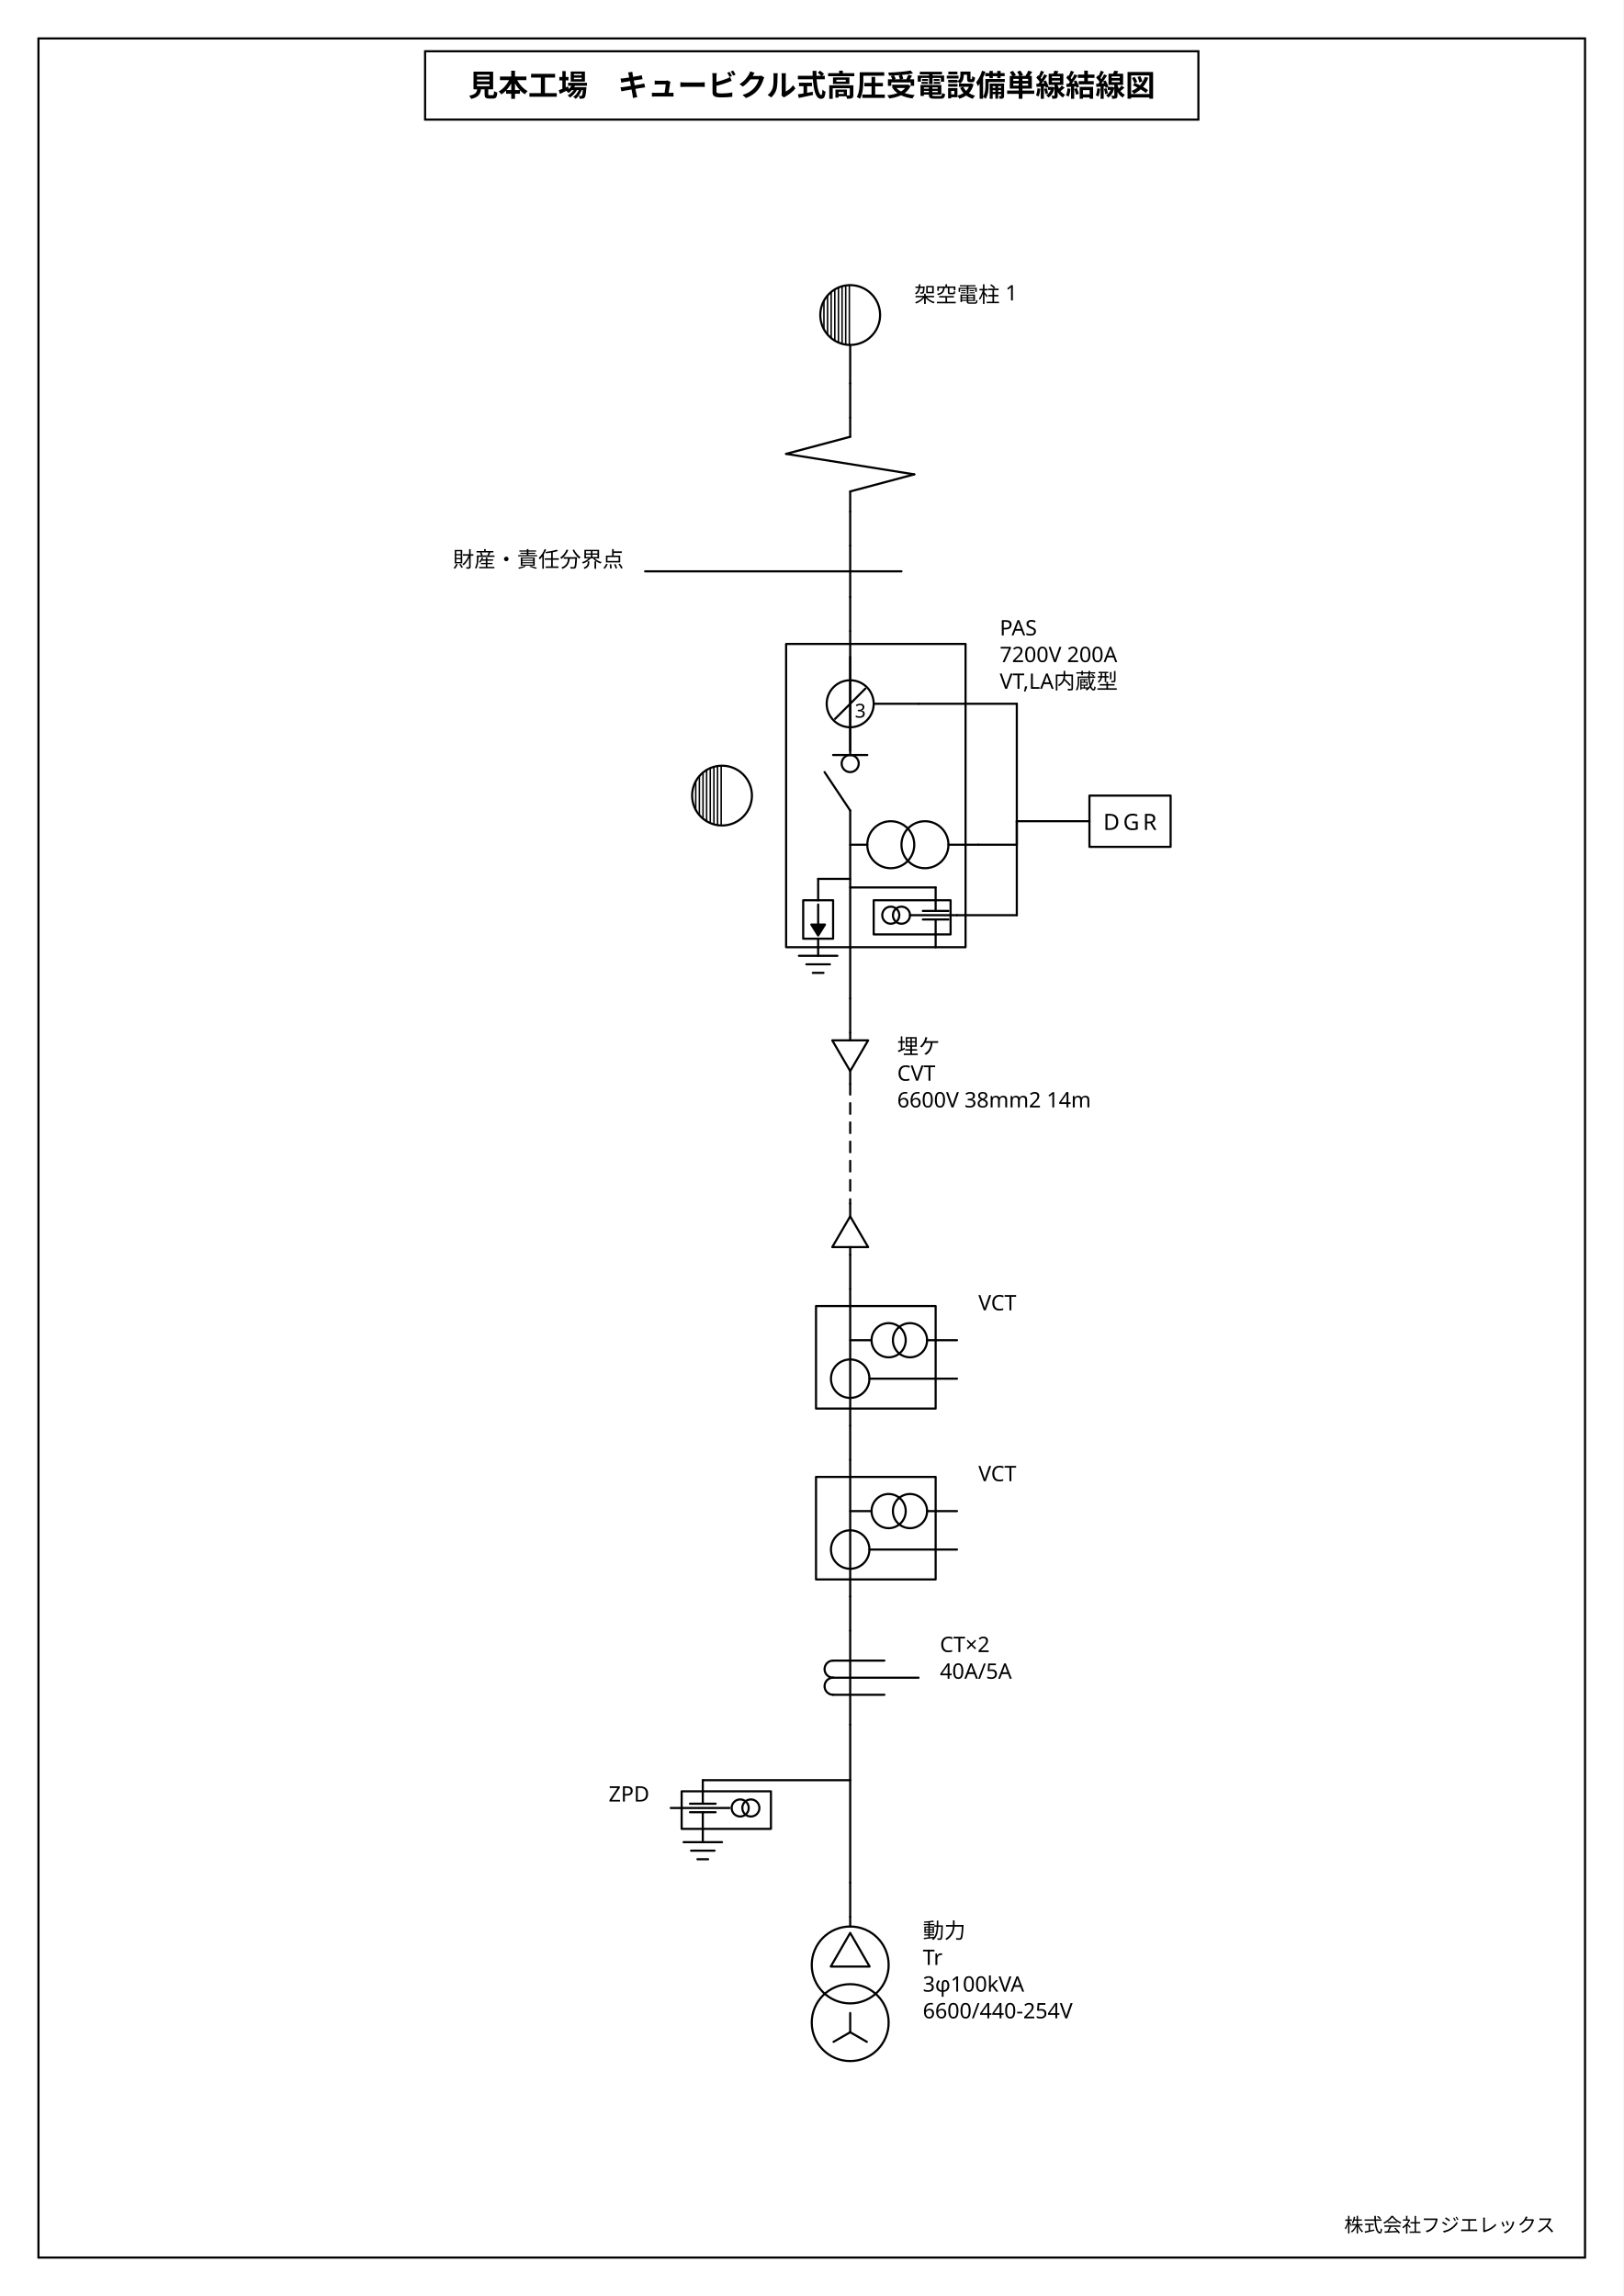
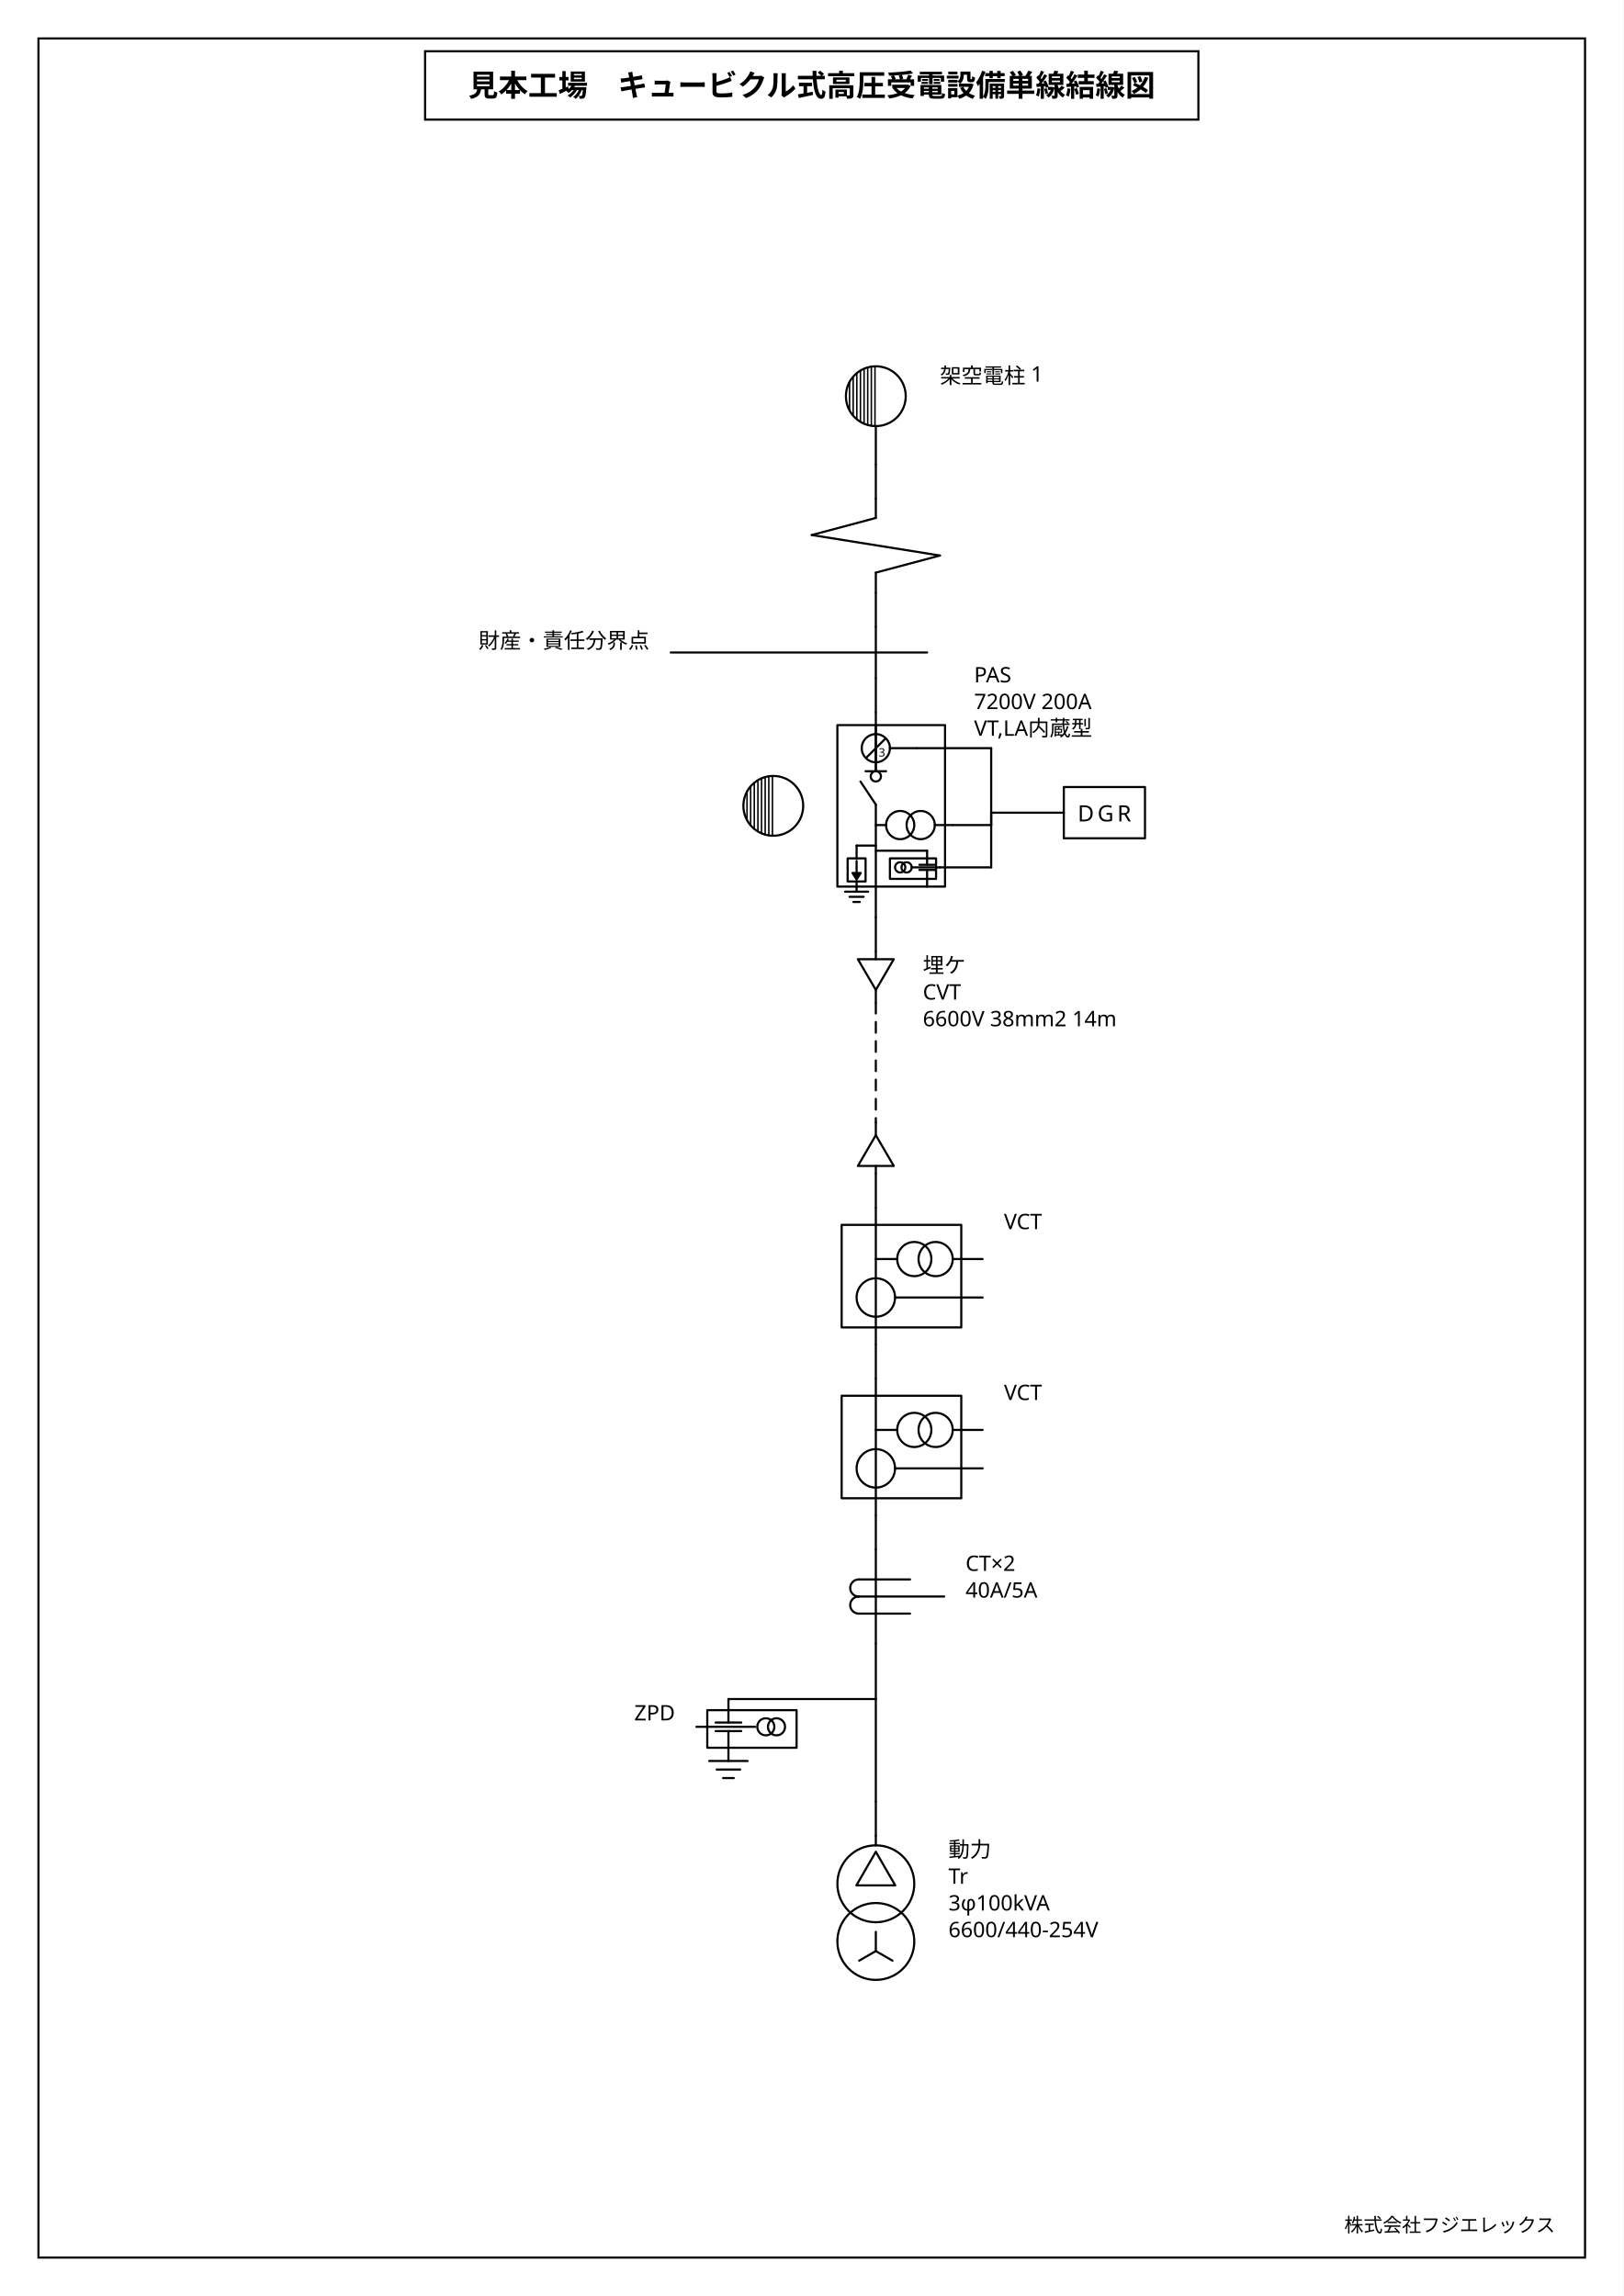
<svg xmlns="http://www.w3.org/2000/svg" viewBox="0 0 760 1075" width="760" height="1075">
  <rect x="0" y="0" width="760" height="1075" fill="#fff" />
  <g stroke="#000" fill="none">
    <rect x="18" y="18" width="724" height="1039" stroke-width="1" />
    <rect x="199" y="24" width="362" height="32" stroke-width="1" />
  </g>
  <text x="380" y="45" font-size="14" font-weight="700" text-anchor="middle" font-family="IPAGothic, 'IPAゴシック', 'Noto Sans JP', 'Hiragino Kaku Gothic ProN', 'Yu Gothic', sans-serif" fill="#000">見本工場　キュービクル式高圧受電設備単線結線図</text>
  <text x="728" y="1045" font-size="9" text-anchor="end" font-family="IPAGothic, 'IPAゴシック', 'Noto Sans JP', 'Hiragino Kaku Gothic ProN', 'Yu Gothic', sans-serif" fill="#000">株式会社フジエレックス</text>
-   <g transform="translate(398 131.5) scale(1)">
+   <g transform="translate(410 169.5) scale(1)">
    <g stroke="#000" fill="none" stroke-linecap="round" stroke-linejoin="round" color="#000">
      <line x1="0" y1="48" x2="0" y2="64" stroke-width="1" />
      <line x1="0" y1="108" x2="0" y2="124" stroke-width="1" />
      <line x1="0" y1="148" x2="0" y2="164" stroke-width="1" />
-       <line x1="0" y1="280" x2="-15" y2="280" stroke-width="1" />
-       <line x1="0" y1="284" x2="40" y2="284" stroke-width="1" />
-       <line x1="32" y1="198" x2="78" y2="198" stroke-width="1" />
-       <line x1="78" y1="198" x2="78" y2="253" stroke-width="1" />
-       <line x1="60" y1="264" x2="78" y2="264" stroke-width="1" />
-       <line x1="78" y1="264" x2="78" y2="253" stroke-width="1" />
-       <line x1="50" y1="297" x2="78" y2="297" stroke-width="1" />
-       <line x1="78" y1="297" x2="78" y2="253" stroke-width="1" />
-       <line x1="78" y1="253" x2="112" y2="253" stroke-width="1" />
-       <line x1="0" y1="336" x2="0" y2="352" stroke-width="1" />
-       <line x1="0" y1="376" x2="0" y2="432" stroke-width="1" stroke-dasharray="5 4" />
-       <line x1="0" y1="456" x2="0" y2="472" stroke-width="1" />
-       <line x1="0" y1="536" x2="0" y2="552" stroke-width="1" />
-       <line x1="0" y1="616" x2="0" y2="632" stroke-width="1" />
-       <line x1="0" y1="676" x2="0" y2="702" stroke-width="1" />
-       <line x1="0" y1="702" x2="-69" y2="702" stroke-width="1" />
-       <line x1="0" y1="702" x2="0" y2="750" stroke-width="1" />
-       <line x1="0" y1="750" x2="0" y2="766" stroke-width="1" />
+       <line x1="0" y1="226.4" x2="-9" y2="226.4" stroke-width="1" />
+       <line x1="0" y1="228.8" x2="24" y2="228.8" stroke-width="1" />
+       <line x1="19.2" y1="180.8" x2="54" y2="180.8" stroke-width="1" />
+       <line x1="54" y1="180.8" x2="54" y2="211" stroke-width="1" />
+       <line x1="36" y1="216.8" x2="54" y2="216.8" stroke-width="1" />
+       <line x1="54" y1="216.8" x2="54" y2="211" stroke-width="1" />
+       <line x1="30" y1="236.6" x2="54" y2="236.6" stroke-width="1" />
+       <line x1="54" y1="236.6" x2="54" y2="211" stroke-width="1" />
+       <line x1="54" y1="211" x2="88" y2="211" stroke-width="1" />
+       <line x1="0" y1="260" x2="0" y2="276" stroke-width="1" />
+       <line x1="0" y1="300" x2="0" y2="356" stroke-width="1" stroke-dasharray="5 4" />
+       <line x1="0" y1="380" x2="0" y2="396" stroke-width="1" />
+       <line x1="0" y1="460" x2="0" y2="476" stroke-width="1" />
+       <line x1="0" y1="540" x2="0" y2="556" stroke-width="1" />
+       <line x1="0" y1="600" x2="0" y2="626" stroke-width="1" />
+       <line x1="0" y1="626" x2="-69" y2="626" stroke-width="1" />
+       <line x1="0" y1="626" x2="0" y2="674" stroke-width="1" />
+       <line x1="0" y1="674" x2="0" y2="690" stroke-width="1" />
      <g transform="translate(-16 0)">
        <circle cx="16" cy="16" r="14" fill="none" stroke-width="1" />
        <line x1="3.7" y1="9.313" x2="3.7" y2="22.687" stroke-width="0.7" />
        <line x1="5.4" y1="6.855" x2="5.4" y2="25.145" stroke-width="0.7" />
        <line x1="7.1" y1="5.193" x2="7.1" y2="26.807" stroke-width="0.7" />
        <line x1="8.8" y1="3.993" x2="8.8" y2="28.007" stroke-width="0.7" />
        <line x1="10.5" y1="3.126" x2="10.5" y2="28.874" stroke-width="0.7" />
        <line x1="12.2" y1="2.526" x2="12.2" y2="29.474" stroke-width="0.7" />
        <line x1="13.9" y1="2.158" x2="13.9" y2="29.842" stroke-width="0.7" />
        <line x1="15.6" y1="2.006" x2="15.6" y2="29.994" stroke-width="0.7" />
        <line x1="16" y1="30" x2="16" y2="48" stroke-width="1" />
      </g>
      <text x="30" y="10" font-size="10" text-anchor="start" font-family="IPAGothic, 'IPAゴシック', 'Noto Sans JP', 'Hiragino Kaku Gothic ProN', 'Yu Gothic', sans-serif" fill="currentColor" stroke="none">
        <tspan x="30" dy="0">架空電柱 1</tspan>
      </text>
      <g transform="translate(-30 64)">
        <line x1="30" y1="0" x2="30" y2="9" stroke-width="1" />
        <line x1="30" y1="9" x2="0" y2="17" stroke-width="1" />
        <line x1="0" y1="17" x2="60" y2="26.6" stroke-width="1" />
        <line x1="60" y1="26.6" x2="30" y2="34.6" stroke-width="1" />
        <line x1="30" y1="34.6" x2="30" y2="44" stroke-width="1" />
      </g>
      <g transform="translate(-96 124)">
        <line x1="96" y1="0" x2="96" y2="24" stroke-width="1" />
        <line x1="0" y1="12" x2="120" y2="12" stroke-width="1" />
      </g>
      <text x="-106" y="134" font-size="10" text-anchor="end" font-family="IPAGothic, 'IPAゴシック', 'Noto Sans JP', 'Hiragino Kaku Gothic ProN', 'Yu Gothic', sans-serif" fill="currentColor" stroke="none">
        <tspan x="-106" dy="0">財産・責任分界点</tspan>
      </text>
-       <g transform="translate(-36 164)">
-         <line x1="36" y1="0" x2="36" y2="6" stroke-width="1" />
-         <rect x="6" y="6" width="84" height="142" fill="none" stroke-width="1" />
-         <line x1="36" y1="6" x2="36" y2="58" stroke-width="1" />
-         <line x1="28" y1="58" x2="44" y2="58" stroke-width="1" />
-         <circle cx="36" cy="62" r="4" fill="none" stroke-width="1" />
-         <line x1="36" y1="84" x2="24" y2="66" stroke-width="1" />
-         <line x1="36" y1="84" x2="36" y2="172" stroke-width="1" />
-       </g>
-       <text x="70" y="166" font-size="10" text-anchor="start" font-family="IPAGothic, 'IPAゴシック', 'Noto Sans JP', 'Hiragino Kaku Gothic ProN', 'Yu Gothic', sans-serif" fill="currentColor" stroke="none">
-         <tspan x="70" dy="0">PAS</tspan>
-         <tspan x="70" dy="12.5">7200V 200A</tspan>
-         <tspan x="70" dy="12.5">VT,LA内蔵型</tspan>
-       </text>
-       <g transform="translate(-76 225)">
+       <g transform="translate(-21.6 164)">
+         <line x1="21.6" y1="0" x2="21.6" y2="6" stroke-width="1" />
+         <rect x="3.6" y="6" width="50.4" height="75.6" fill="none" stroke-width="1" />
+         <line x1="21.6" y1="6" x2="21.6" y2="27.6" stroke-width="1" />
+         <line x1="16.8" y1="27.6" x2="26.4" y2="27.6" stroke-width="1" />
+         <circle cx="21.6" cy="30" r="2.4" fill="none" stroke-width="1" />
+         <line x1="21.6" y1="43.2" x2="14.4" y2="32.4" stroke-width="1" />
+         <line x1="21.6" y1="43.2" x2="21.6" y2="96" stroke-width="1" />
+       </g>
+       <text x="46" y="150" font-size="10" text-anchor="start" font-family="IPAGothic, 'IPAゴシック', 'Noto Sans JP', 'Hiragino Kaku Gothic ProN', 'Yu Gothic', sans-serif" fill="currentColor" stroke="none">
+         <tspan x="46" dy="0">PAS</tspan>
+         <tspan x="46" dy="12.5">7200V 200A</tspan>
+         <tspan x="46" dy="12.5">VT,LA内蔵型</tspan>
+       </text>
+       <g transform="translate(-64 191.8)">
        <circle cx="16" cy="16" r="14" fill="none" stroke-width="1" />
        <line x1="3.7" y1="9.313" x2="3.7" y2="22.687" stroke-width="0.7" />
        <line x1="5.4" y1="6.855" x2="5.4" y2="25.145" stroke-width="0.7" />
        <line x1="7.1" y1="5.193" x2="7.1" y2="26.807" stroke-width="0.7" />
        <line x1="8.8" y1="3.993" x2="8.8" y2="28.007" stroke-width="0.7" />
        <line x1="10.5" y1="3.126" x2="10.5" y2="28.874" stroke-width="0.7" />
        <line x1="12.2" y1="2.526" x2="12.2" y2="29.474" stroke-width="0.7" />
        <line x1="13.9" y1="2.158" x2="13.9" y2="29.842" stroke-width="0.7" />
        <line x1="15.6" y1="2.006" x2="15.6" y2="29.994" stroke-width="0.7" />
      </g>
-       <g transform="translate(-20 176)">
-         <line x1="20" y1="0" x2="20" y2="44" stroke-width="1" />
-         <circle cx="20" cy="22" r="11" fill="none" stroke-width="1" />
-         <line x1="12.929" y1="29.071" x2="27.071" y2="14.929" stroke-width="1" />
-         <text x="24.75" y="25" font-size="9" text-anchor="middle" dominant-baseline="central" font-family="IPAGothic, 'IPAゴシック', 'Noto Sans JP', 'Hiragino Kaku Gothic ProN', 'Yu Gothic', sans-serif" fill="currentColor" stroke="none">3</text>
-         <line x1="31" y1="22" x2="52" y2="22" stroke-width="1" />
-       </g>
-       <g transform="translate(0 249)">
-         <line x1="0" y1="15" x2="8" y2="15" stroke-width="1" />
-         <circle cx="19" cy="15" r="11" fill="none" stroke-width="1" />
-         <circle cx="35" cy="15" r="11" fill="none" stroke-width="1" />
-         <line x1="46" y1="15" x2="60" y2="15" stroke-width="1" />
-       </g>
-       <g transform="translate(-35 280)">
-         <line x1="20" y1="0" x2="20" y2="10" stroke-width="1" />
-         <rect x="13" y="10" width="14" height="18" fill="none" stroke-width="1" />
-         <line x1="20" y1="12" x2="20" y2="23" stroke-width="1" />
-         <polygon points="16.8,21.38 20,26.5 23.2,21.38" fill="currentColor" stroke-width="1" />
-         <line x1="20" y1="28" x2="20" y2="36" stroke-width="1" />
-         <line x1="11" y1="36" x2="29" y2="36" stroke-width="1" />
-         <line x1="14.5" y1="40" x2="25.5" y2="40" stroke-width="1" />
-         <line x1="17.5" y1="44" x2="22.5" y2="44" stroke-width="1" />
-       </g>
-       <g transform="translate(10 284)">
-         <line x1="30" y1="0" x2="30" y2="11" stroke-width="1" />
-         <rect x="1" y="6" width="36" height="16" fill="none" stroke-width="1" />
-         <line x1="24" y1="11" x2="36" y2="11" stroke-width="1" />
-         <line x1="24" y1="15" x2="36" y2="15" stroke-width="1" />
-         <line x1="30" y1="15" x2="30" y2="28" stroke-width="1" />
-         <line x1="18" y1="13" x2="40" y2="13" stroke-width="1" />
-         <circle cx="9" cy="13" r="4" fill="none" stroke-width="1" />
-         <circle cx="14" cy="13" r="4" fill="none" stroke-width="1" />
-       </g>
-       <g transform="translate(112 241)">
+       <g transform="translate(-12 170)">
+         <line x1="12" y1="0" x2="12" y2="21.6" stroke-width="1" />
+         <circle cx="12" cy="10.8" r="6.6" fill="none" stroke-width="1" />
+         <line x1="7.757" y1="15.043" x2="16.243" y2="6.557" stroke-width="1" />
+         <text x="14.85" y="12.6" font-size="5.4" text-anchor="middle" dominant-baseline="central" font-family="IPAGothic, 'IPAゴシック', 'Noto Sans JP', 'Hiragino Kaku Gothic ProN', 'Yu Gothic', sans-serif" fill="currentColor" stroke="none">3</text>
+         <line x1="18.6" y1="10.8" x2="31.2" y2="10.8" stroke-width="1" />
+       </g>
+       <g transform="translate(0 207.8)">
+         <line x1="0" y1="9" x2="4.8" y2="9" stroke-width="1" />
+         <circle cx="11.4" cy="9" r="6.6" fill="none" stroke-width="1" />
+         <circle cx="21" cy="9" r="6.6" fill="none" stroke-width="1" />
+         <line x1="27.6" y1="9" x2="36" y2="9" stroke-width="1" />
+       </g>
+       <g transform="translate(-21 226.4)">
+         <line x1="12" y1="0" x2="12" y2="6" stroke-width="1" />
+         <rect x="7.8" y="6" width="8.4" height="10.8" fill="none" stroke-width="1" />
+         <line x1="12" y1="7.2" x2="12" y2="13.8" stroke-width="1" />
+         <polygon points="10.08,12.828 12,15.9 13.92,12.828" fill="currentColor" stroke-width="1" />
+         <line x1="12" y1="16.8" x2="12" y2="21.6" stroke-width="1" />
+         <line x1="6.6" y1="21.6" x2="17.4" y2="21.6" stroke-width="1" />
+         <line x1="8.7" y1="24" x2="15.3" y2="24" stroke-width="1" />
+         <line x1="10.5" y1="26.4" x2="13.5" y2="26.4" stroke-width="1" />
+       </g>
+       <g transform="translate(6 228.8)">
+         <line x1="18" y1="0" x2="18" y2="6.6" stroke-width="1" />
+         <rect x="0.6" y="3.6" width="21.6" height="9.6" fill="none" stroke-width="1" />
+         <line x1="14.4" y1="6.6" x2="21.6" y2="6.6" stroke-width="1" />
+         <line x1="14.4" y1="9" x2="21.6" y2="9" stroke-width="1" />
+         <line x1="18" y1="9" x2="18" y2="16.8" stroke-width="1" />
+         <line x1="10.8" y1="7.8" x2="24" y2="7.8" stroke-width="1" />
+         <circle cx="5.4" cy="7.8" r="2.4" fill="none" stroke-width="1" />
+         <circle cx="8.4" cy="7.8" r="2.4" fill="none" stroke-width="1" />
+       </g>
+       <g transform="translate(88 199)">
        <rect x="0" y="0" width="38" height="24" fill="none" stroke-width="1" />
        <text x="19" y="12" font-size="10.5" text-anchor="middle" dominant-baseline="central" font-family="IPAGothic, 'IPAゴシック', 'Noto Sans JP', 'Hiragino Kaku Gothic ProN', 'Yu Gothic', sans-serif" letter-spacing="1.6" fill="currentColor" stroke="none">DGR</text>
      </g>
-       <g transform="translate(-12 352)">
+       <g transform="translate(-12 276)">
        <line x1="12" y1="0" x2="12" y2="3.6" stroke-width="1" />
        <polygon points="3.6,3.6 20.4,3.6 12,18" fill="none" stroke-width="1" />
        <line x1="12" y1="18" x2="12" y2="24" stroke-width="1" />
      </g>
-       <text x="22" y="362" font-size="10" text-anchor="start" font-family="IPAGothic, 'IPAゴシック', 'Noto Sans JP', 'Hiragino Kaku Gothic ProN', 'Yu Gothic', sans-serif" fill="currentColor" stroke="none">
+       <text x="22" y="286" font-size="10" text-anchor="start" font-family="IPAGothic, 'IPAゴシック', 'Noto Sans JP', 'Hiragino Kaku Gothic ProN', 'Yu Gothic', sans-serif" fill="currentColor" stroke="none">
        <tspan x="22" dy="0">埋ケ</tspan>
        <tspan x="22" dy="12.5">CVT</tspan>
        <tspan x="22" dy="12.5">6600V 38mm2 14m</tspan>
      </text>
-       <g transform="translate(-12 432) rotate(180 12 12)">
+       <g transform="translate(-12 356) rotate(180 12 12)">
        <line x1="12" y1="0" x2="12" y2="3.6" stroke-width="1" />
        <polygon points="3.6,3.6 20.4,3.6 12,18" fill="none" stroke-width="1" />
        <line x1="12" y1="18" x2="12" y2="24" stroke-width="1" />
      </g>
-       <g transform="translate(-22 472)">
+       <g transform="translate(-22 396)">
        <line x1="22" y1="0" x2="22" y2="64" stroke-width="1" />
        <rect x="6" y="8" width="56" height="48" fill="none" stroke-width="1" />
        <line x1="22" y1="24" x2="32" y2="24" stroke-width="1" />
        <circle cx="40" cy="24" r="8" fill="none" stroke-width="1" />
        <circle cx="50" cy="24" r="8" fill="none" stroke-width="1" />
        <line x1="58" y1="24" x2="72" y2="24" stroke-width="1" />
        <circle cx="22" cy="42" r="9" fill="none" stroke-width="1" />
        <line x1="31" y1="42" x2="72" y2="42" stroke-width="1" />
      </g>
-       <text x="60" y="482" font-size="10" text-anchor="start" font-family="IPAGothic, 'IPAゴシック', 'Noto Sans JP', 'Hiragino Kaku Gothic ProN', 'Yu Gothic', sans-serif" fill="currentColor" stroke="none">
+       <text x="60" y="406" font-size="10" text-anchor="start" font-family="IPAGothic, 'IPAゴシック', 'Noto Sans JP', 'Hiragino Kaku Gothic ProN', 'Yu Gothic', sans-serif" fill="currentColor" stroke="none">
        <tspan x="60" dy="0">VCT</tspan>
      </text>
-       <g transform="translate(-22 552)">
+       <g transform="translate(-22 476)">
        <line x1="22" y1="0" x2="22" y2="64" stroke-width="1" />
        <rect x="6" y="8" width="56" height="48" fill="none" stroke-width="1" />
        <line x1="22" y1="24" x2="32" y2="24" stroke-width="1" />
        <circle cx="40" cy="24" r="8" fill="none" stroke-width="1" />
        <circle cx="50" cy="24" r="8" fill="none" stroke-width="1" />
        <line x1="58" y1="24" x2="72" y2="24" stroke-width="1" />
        <circle cx="22" cy="42" r="9" fill="none" stroke-width="1" />
        <line x1="31" y1="42" x2="72" y2="42" stroke-width="1" />
      </g>
-       <text x="60" y="562" font-size="10" text-anchor="start" font-family="IPAGothic, 'IPAゴシック', 'Noto Sans JP', 'Hiragino Kaku Gothic ProN', 'Yu Gothic', sans-serif" fill="currentColor" stroke="none">
+       <text x="60" y="486" font-size="10" text-anchor="start" font-family="IPAGothic, 'IPAゴシック', 'Noto Sans JP', 'Hiragino Kaku Gothic ProN', 'Yu Gothic', sans-serif" fill="currentColor" stroke="none">
        <tspan x="60" dy="0">VCT</tspan>
      </text>
-       <g transform="translate(-24 632)">
+       <g transform="translate(-24 556)">
        <line x1="24" y1="0" x2="24" y2="44" stroke-width="1" />
        <line x1="16" y1="14" x2="40" y2="14" stroke-width="1" />
        <line x1="16" y1="30" x2="40" y2="30" stroke-width="1" />
        <line x1="16" y1="22" x2="56" y2="22" stroke-width="1" />
        <path d="M 16 14 A 4 4 0 0 0 16 22" fill="none" stroke-width="1" />
        <path d="M 16 22 A 4 4 0 0 0 16 30" fill="none" stroke-width="1" />
      </g>
-       <text x="42" y="642" font-size="10" text-anchor="start" font-family="IPAGothic, 'IPAゴシック', 'Noto Sans JP', 'Hiragino Kaku Gothic ProN', 'Yu Gothic', sans-serif" fill="currentColor" stroke="none">
+       <text x="42" y="566" font-size="10" text-anchor="start" font-family="IPAGothic, 'IPAゴシック', 'Noto Sans JP', 'Hiragino Kaku Gothic ProN', 'Yu Gothic', sans-serif" fill="currentColor" stroke="none">
        <tspan x="42" dy="0">CT×2</tspan>
        <tspan x="42" dy="12.5">40A/5A</tspan>
      </text>
-       <g transform="translate(-84 702)">
+       <g transform="translate(-84 626)">
        <line x1="15" y1="0" x2="15" y2="11" stroke-width="1" />
        <rect x="5.1" y="5.2" width="41.8" height="17.6" fill="none" stroke-width="1" />
        <line x1="9" y1="11" x2="21" y2="11" stroke-width="1" />
        <line x1="9" y1="15" x2="21" y2="15" stroke-width="1" />
        <line x1="15" y1="15" x2="15" y2="29" stroke-width="1" />
        <line x1="6" y1="29" x2="24" y2="29" stroke-width="1" />
        <line x1="9.5" y1="33" x2="20.5" y2="33" stroke-width="1" />
        <line x1="12.5" y1="37" x2="17.5" y2="37" stroke-width="1" />
        <line x1="0" y1="13" x2="27.5" y2="13" stroke-width="1" />
        <circle cx="32.5" cy="13" r="4" fill="none" stroke-width="1" />
        <circle cx="37.5" cy="13" r="4" fill="none" stroke-width="1" />
      </g>
-       <text x="-94" y="712" font-size="10" text-anchor="end" font-family="IPAGothic, 'IPAゴシック', 'Noto Sans JP', 'Hiragino Kaku Gothic ProN', 'Yu Gothic', sans-serif" fill="currentColor" stroke="none">
+       <text x="-94" y="636" font-size="10" text-anchor="end" font-family="IPAGothic, 'IPAゴシック', 'Noto Sans JP', 'Hiragino Kaku Gothic ProN', 'Yu Gothic', sans-serif" fill="currentColor" stroke="none">
        <tspan x="-94" dy="0">ZPD</tspan>
      </text>
-       <g transform="translate(-24 766)">
+       <g transform="translate(-24 690)">
        <line x1="24" y1="0" x2="24" y2="4.5" stroke-width="1" />
        <circle cx="24" cy="22.5" r="18" fill="none" stroke-width="1" />
        <circle cx="24" cy="49.5" r="18" fill="none" stroke-width="1" />
        <polygon points="24,7.5 33.093,23.25 14.907,23.25" fill="none" stroke-width="1" />
        <line x1="24" y1="54" x2="24" y2="45" stroke-width="1" />
        <line x1="24" y1="54" x2="31.794" y2="58.5" stroke-width="1" />
        <line x1="24" y1="54" x2="16.206" y2="58.5" stroke-width="1" />
      </g>
-       <text x="34" y="776" font-size="10" text-anchor="start" font-family="IPAGothic, 'IPAゴシック', 'Noto Sans JP', 'Hiragino Kaku Gothic ProN', 'Yu Gothic', sans-serif" fill="currentColor" stroke="none">
+       <text x="34" y="700" font-size="10" text-anchor="start" font-family="IPAGothic, 'IPAゴシック', 'Noto Sans JP', 'Hiragino Kaku Gothic ProN', 'Yu Gothic', sans-serif" fill="currentColor" stroke="none">
        <tspan x="34" dy="0">動力</tspan>
        <tspan x="34" dy="12.5">Tr</tspan>
        <tspan x="34" dy="12.5">3φ100kVA</tspan>
        <tspan x="34" dy="12.5">6600/440-254V</tspan>
      </text>
    </g>
  </g>
</svg>
